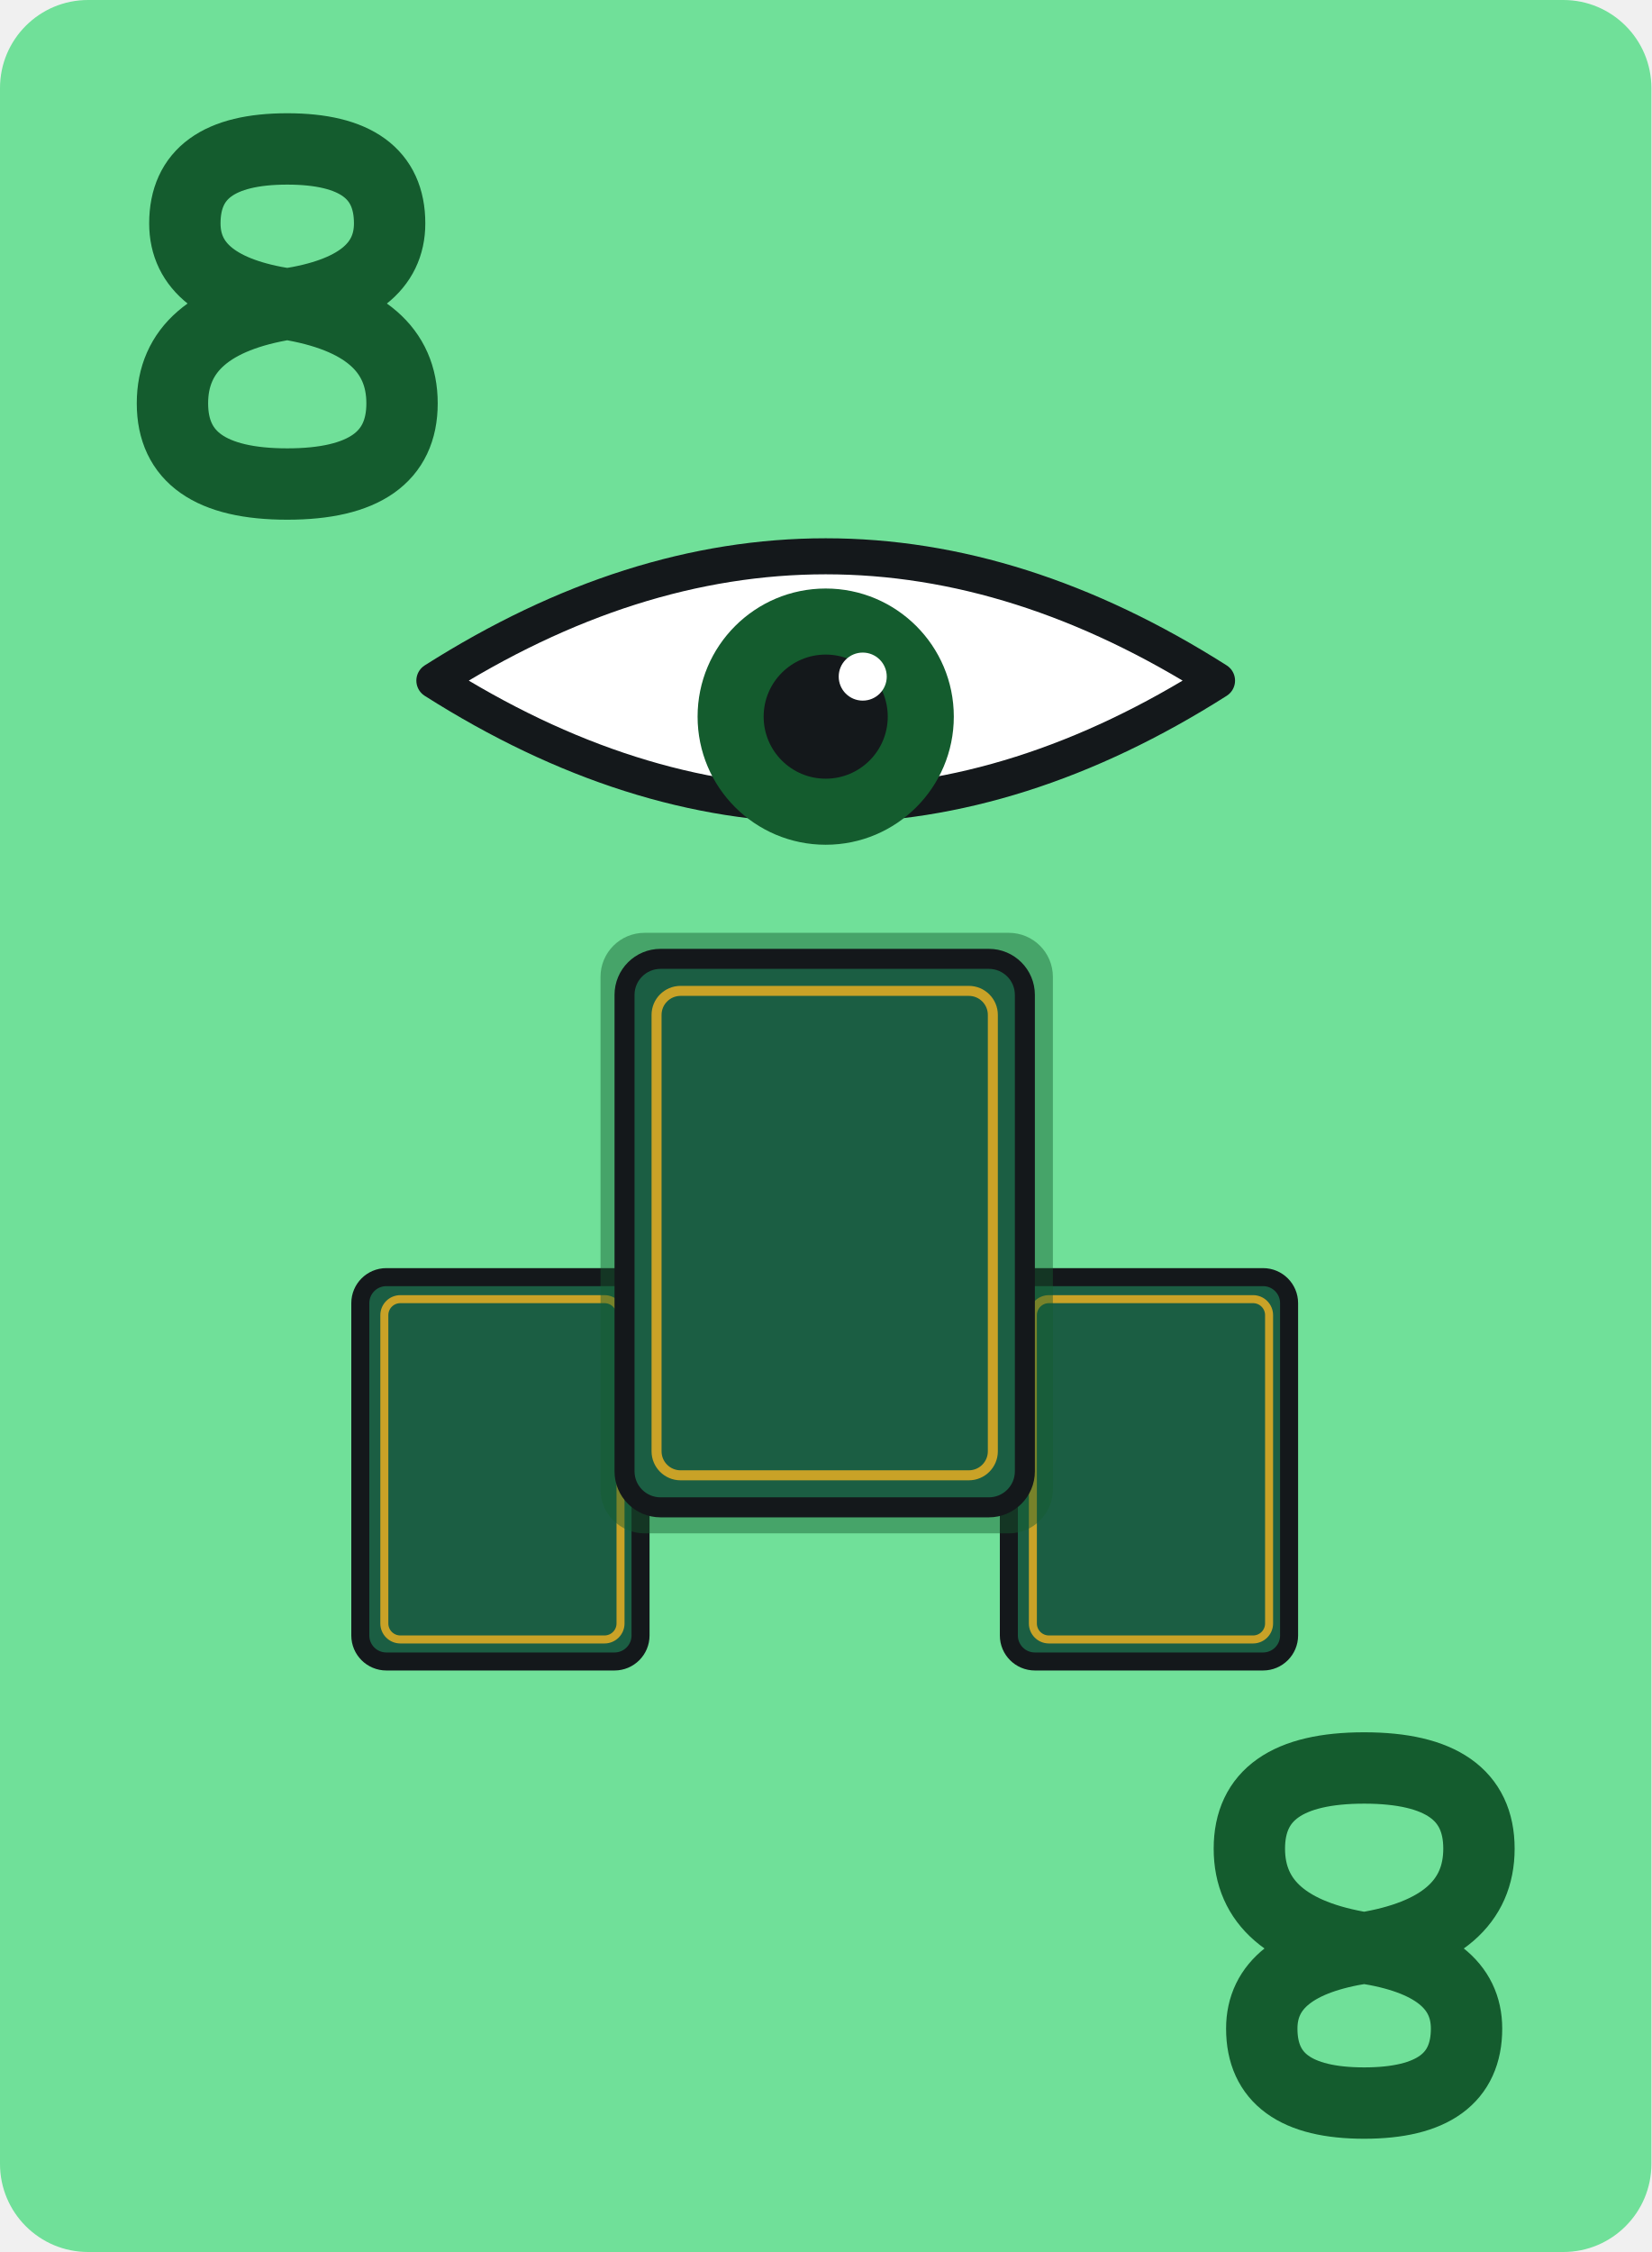
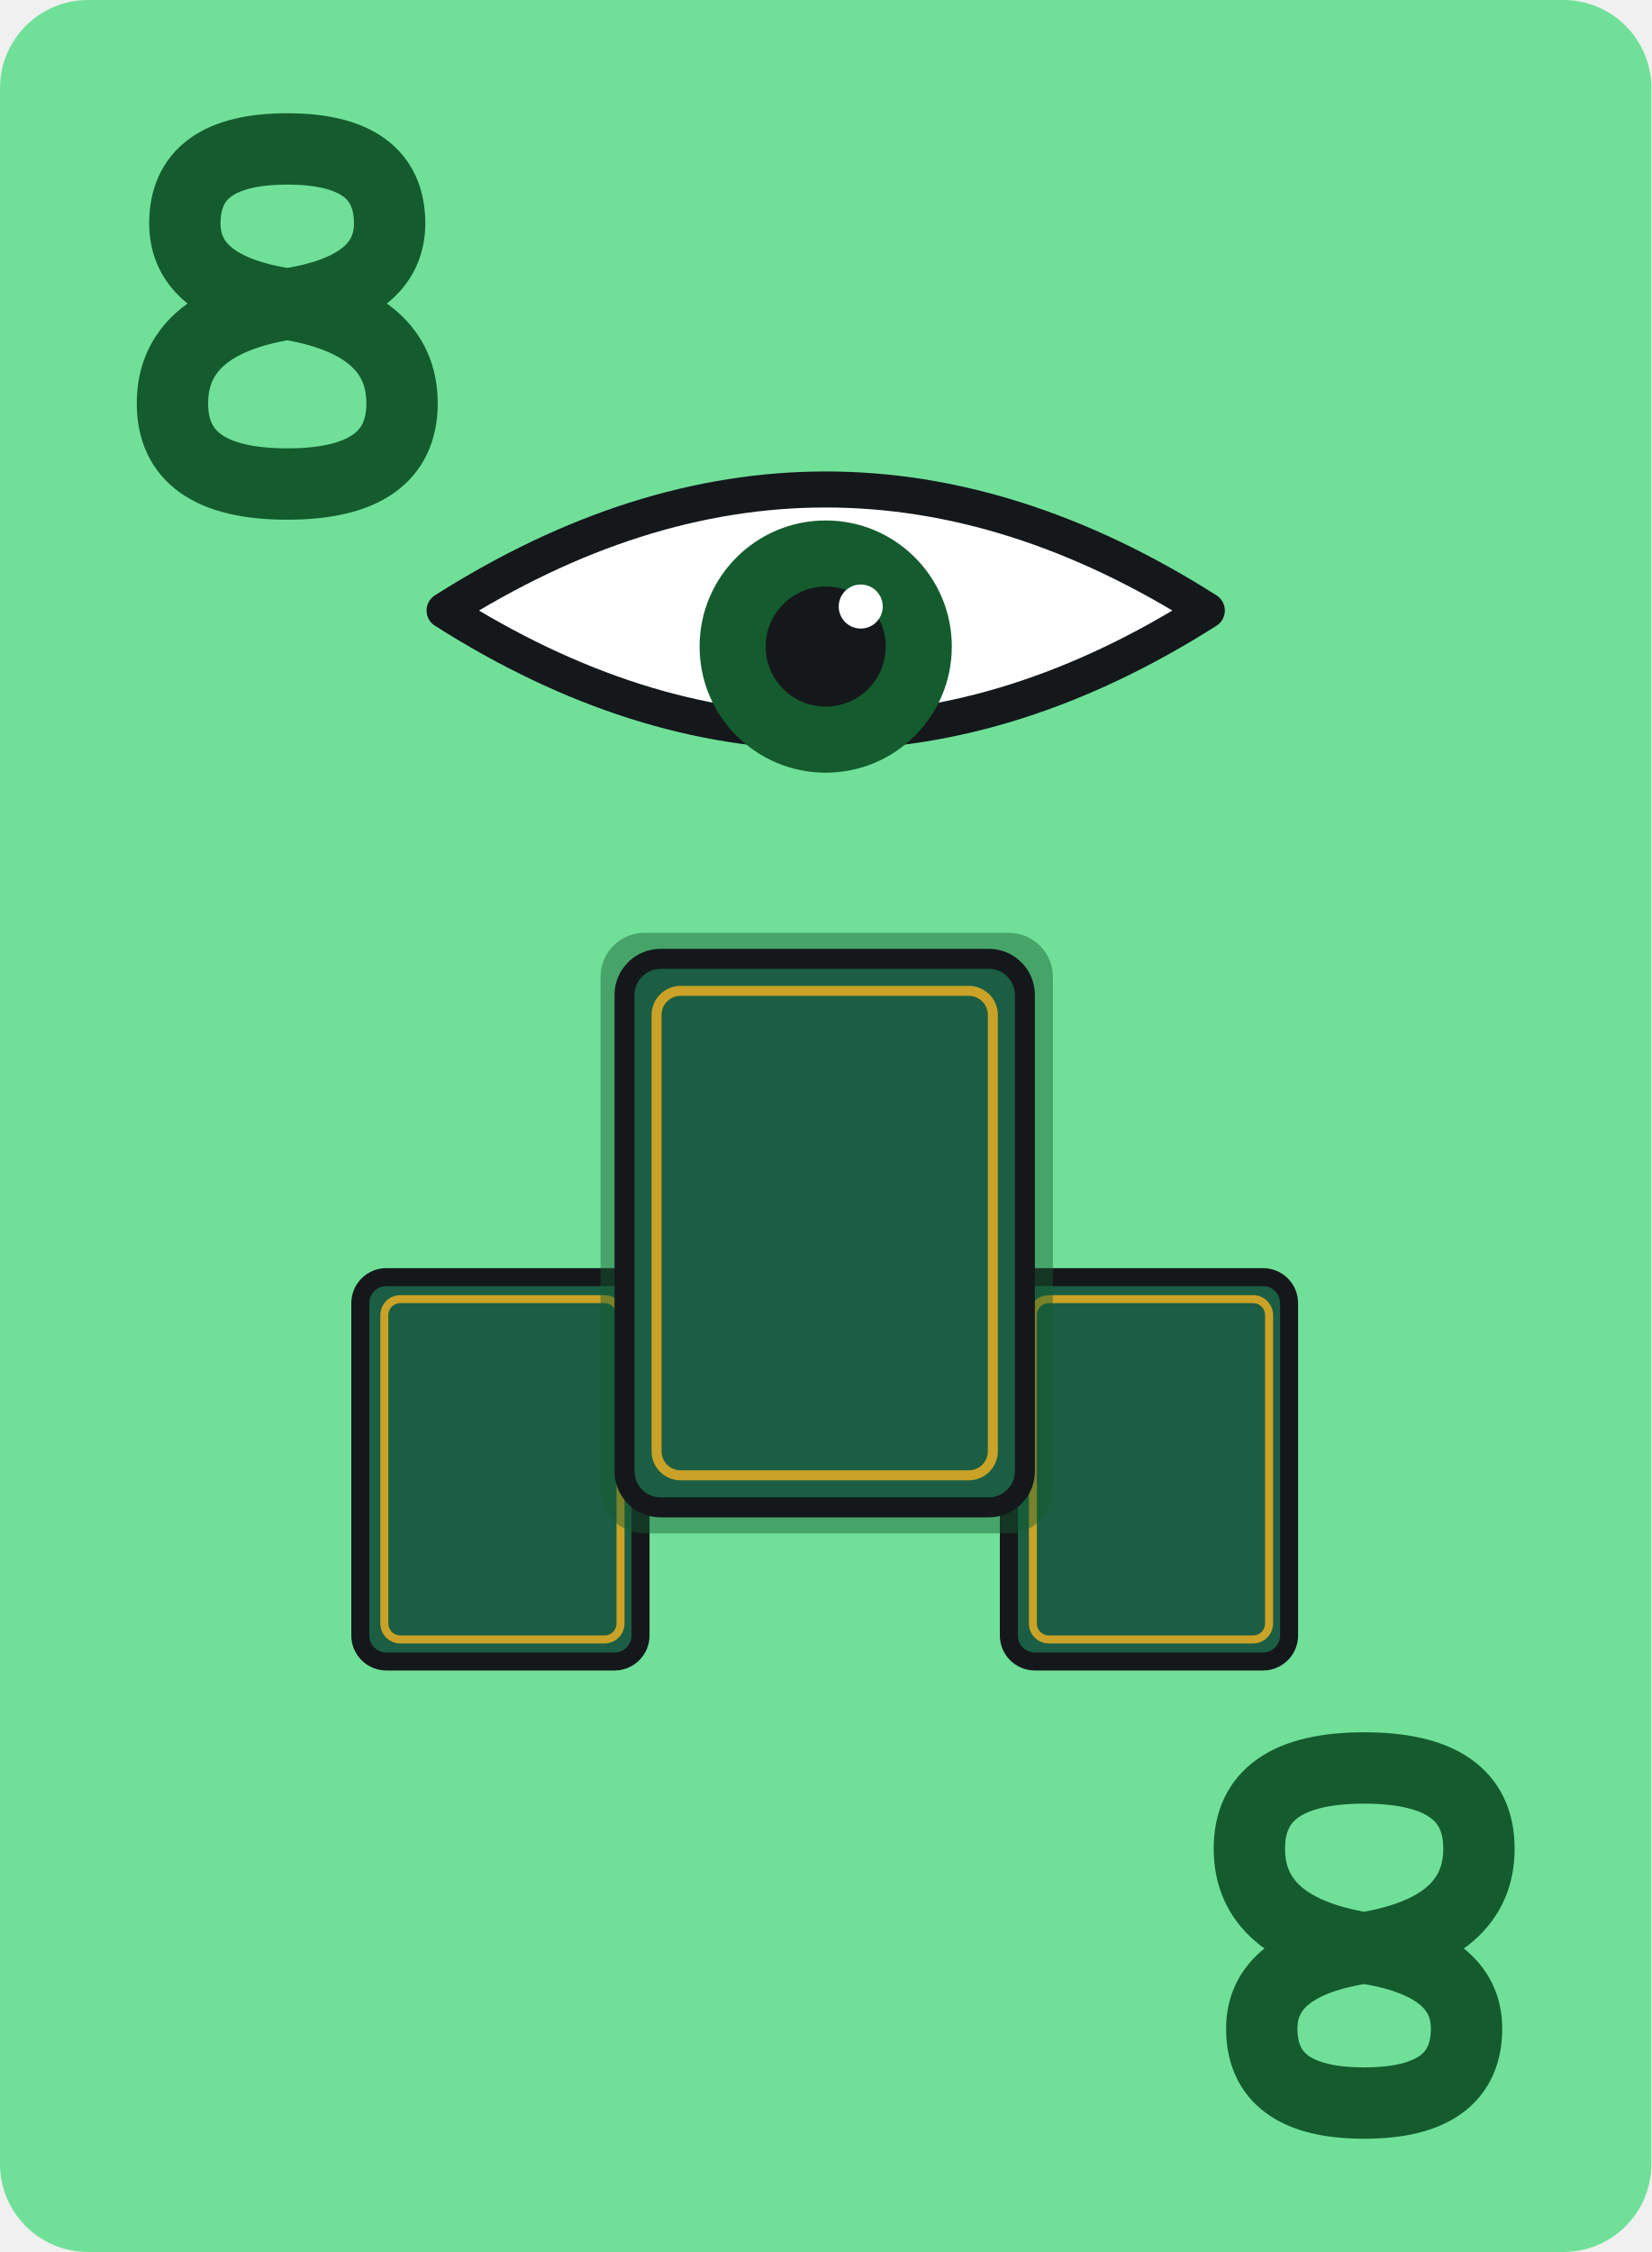
<svg xmlns="http://www.w3.org/2000/svg" viewBox="0 0 825 1125">
  <rect width="825" height="1125" rx="44" fill="#70E099" />
  <g transform="translate(66 62) scale(1.55)">
    <path d="M50 58 Q17 53 17 32 Q17 8 50 8 Q83 8 83 32 Q83 53 50 58 Q13 64 13 90 Q13 116 50 116 Q87 116 87 90 Q87 64 50 58" fill="none" stroke="#145C2E" stroke-width="23" stroke-linecap="round" stroke-linejoin="round" />
  </g>
  <g transform="rotate(180 412.5 562.5)">
    <g transform="translate(66 62) scale(1.55)">
      <path d="M50 58 Q17 53 17 32 Q17 8 50 8 Q83 8 83 32 Q83 53 50 58 Q13 64 13 90 Q13 116 50 116 Q87 116 87 90 Q87 64 50 58" fill="none" stroke="#145C2E" stroke-width="23" stroke-linecap="round" stroke-linejoin="round" />
    </g>
  </g>
  <rect x="180" y="638" width="140" height="192" rx="13" fill="#1B5E43" stroke="#14181B" stroke-width="9" />
  <rect x="192" y="649" width="118" height="170" rx="8" fill="none" stroke="#C9A227" stroke-width="4" />
  <rect x="504" y="638" width="140" height="192" rx="13" fill="#1B5E43" stroke="#14181B" stroke-width="9" />
  <rect x="516" y="649" width="118" height="170" rx="8" fill="none" stroke="#C9A227" stroke-width="4" />
  <rect x="300" y="466" width="226" height="300" rx="22" fill="#145C2E" opacity="0.45" />
  <rect x="312" y="479" width="200" height="274" rx="18" fill="#1B5E43" stroke="#14181B" stroke-width="10" />
  <rect x="328" y="495" width="168" height="242" rx="12" fill="none" stroke="#C9A227" stroke-width="5" />
-   <path d="M 217,340 Q 412.5,215.8 608.0,340 Q 412.5,464.2 217,340 Z" fill="#FFFFFF" stroke="#14181B" stroke-width="18" stroke-linejoin="round" />
-   <circle cx="412.5" cy="358" r="64" fill="#145C2E" />
-   <circle cx="412.5" cy="358" r="31" fill="#14181B" />
-   <circle cx="431" cy="338" r="12" fill="#FFFFFF" />
+   <path d="M 222.1,305 Q 412.5,184.04 602.9,305 Q 412.5,425.96 222.1,305 Z" fill="#FFFFFF" stroke="#14181B" stroke-width="18" stroke-linejoin="round" />
+   <circle cx="412.5" cy="323" r="63" fill="#145C2E" />
+   <circle cx="412.5" cy="323" r="30" fill="#14181B" />
+   <circle cx="430" cy="303" r="11" fill="#FFFFFF" />
</svg>
